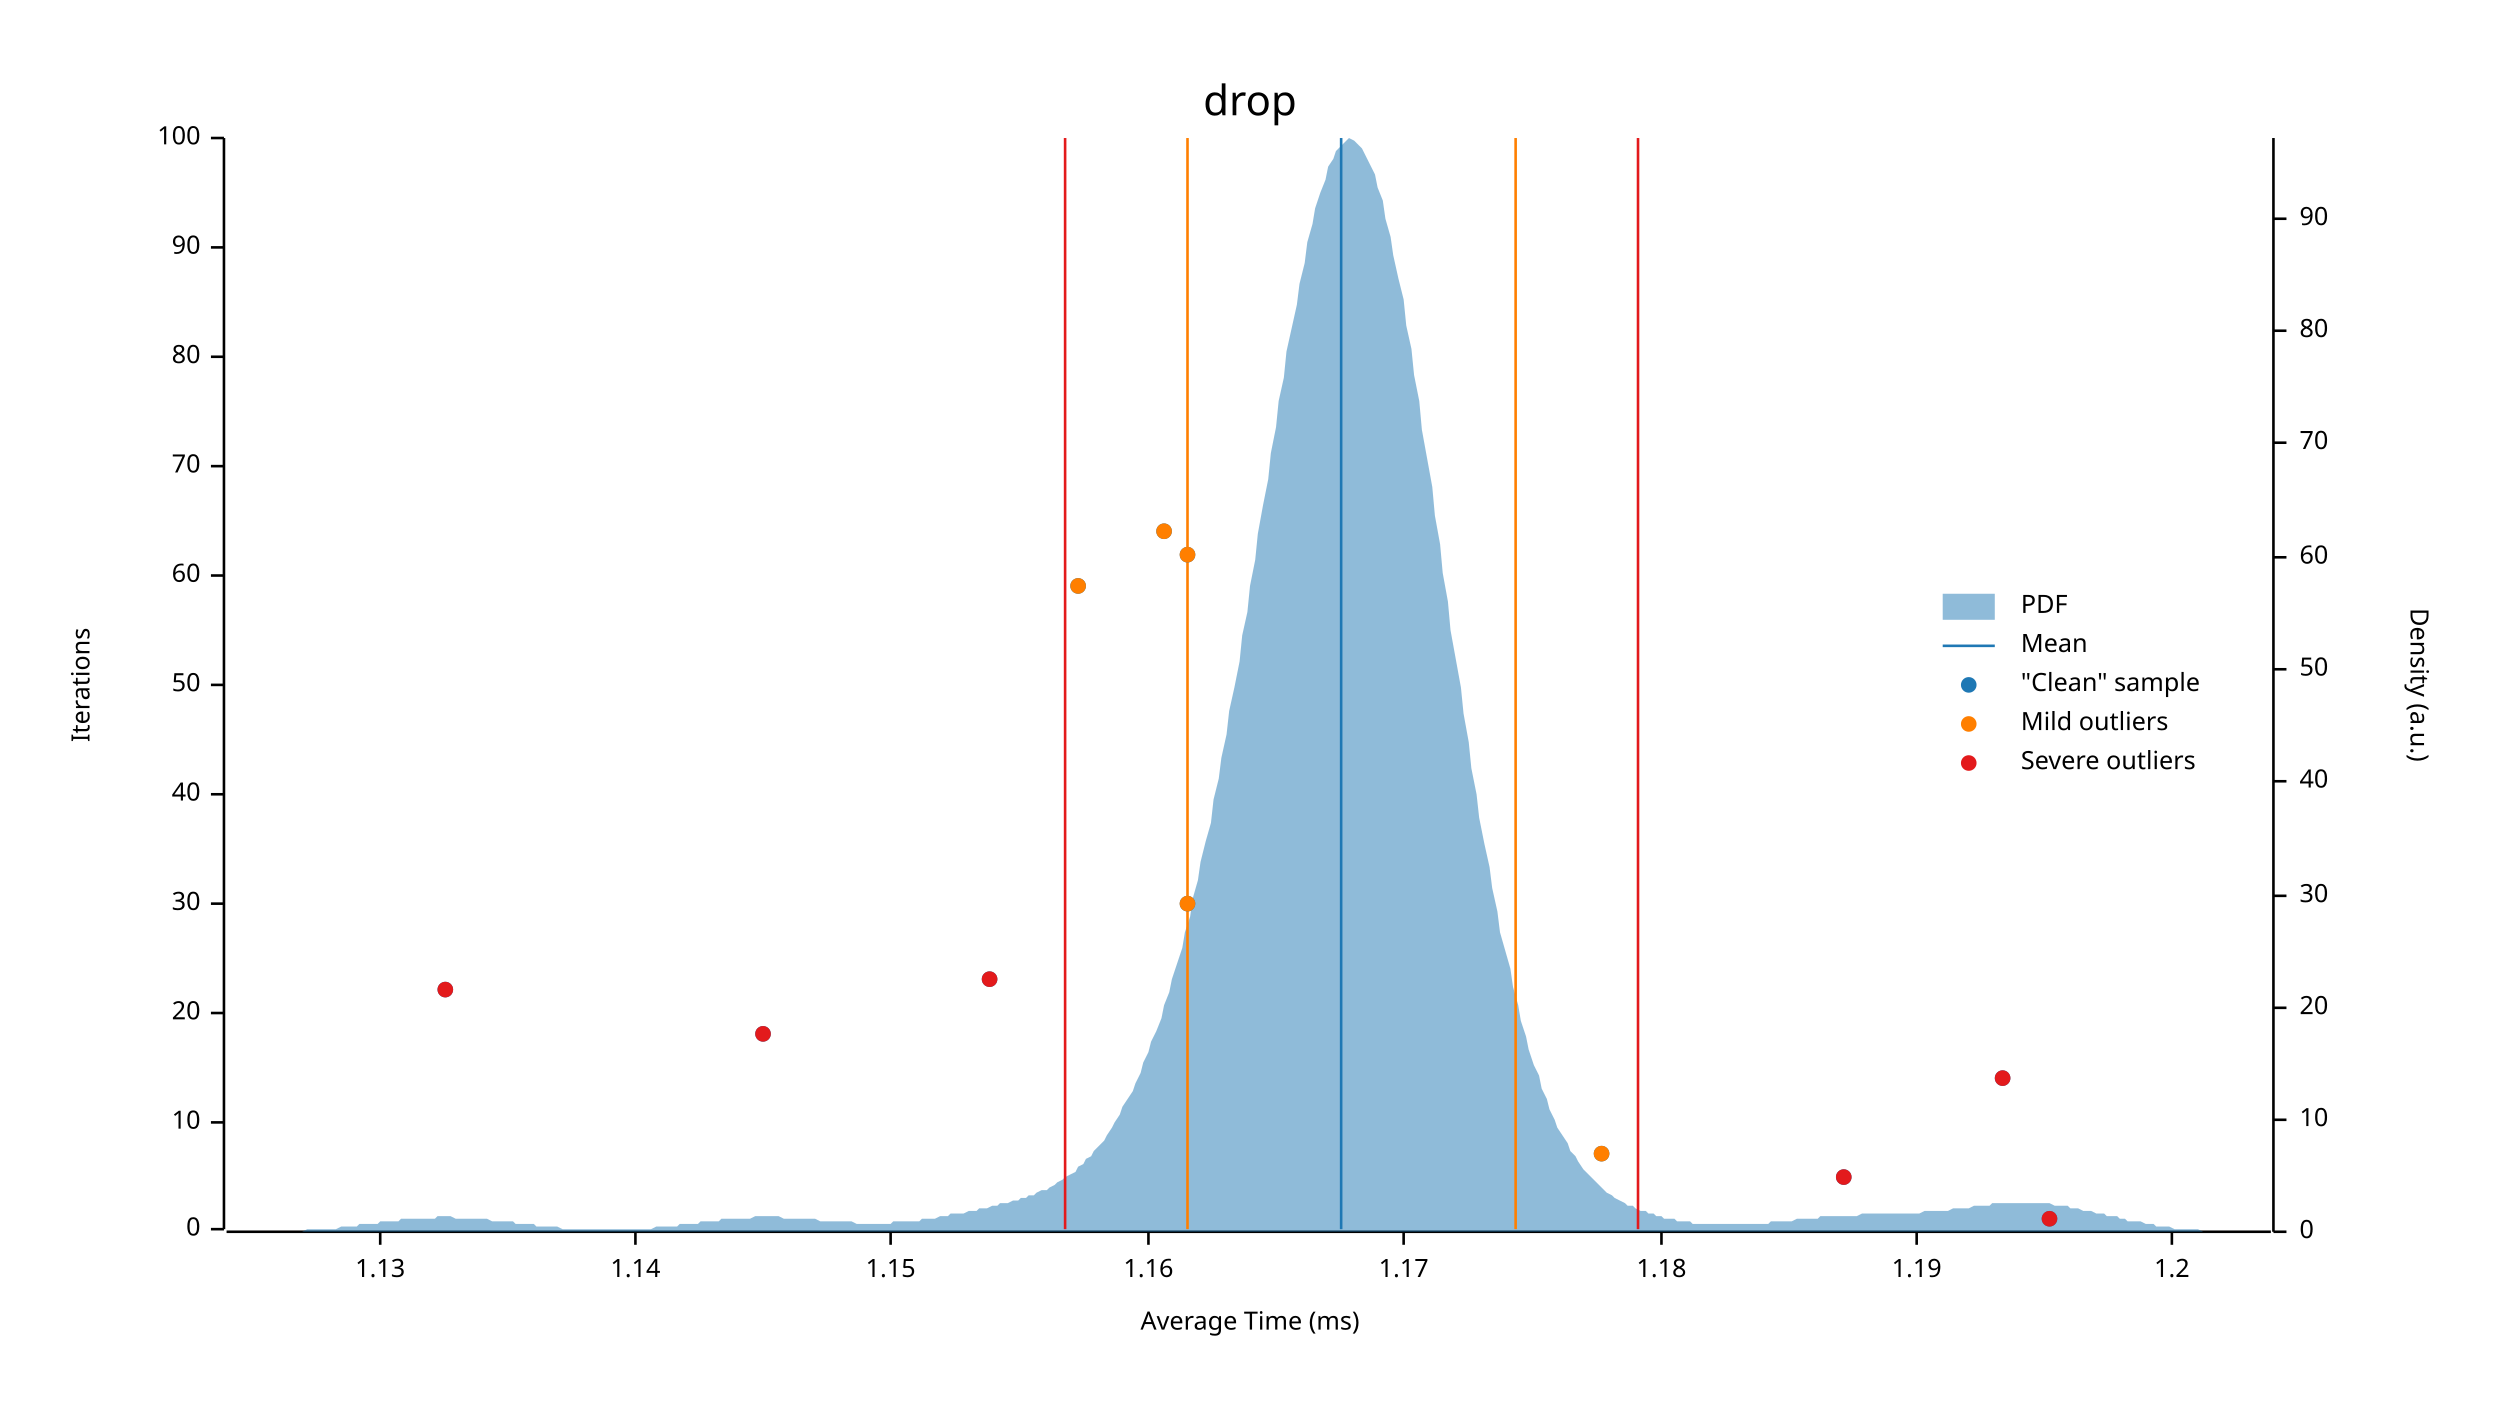
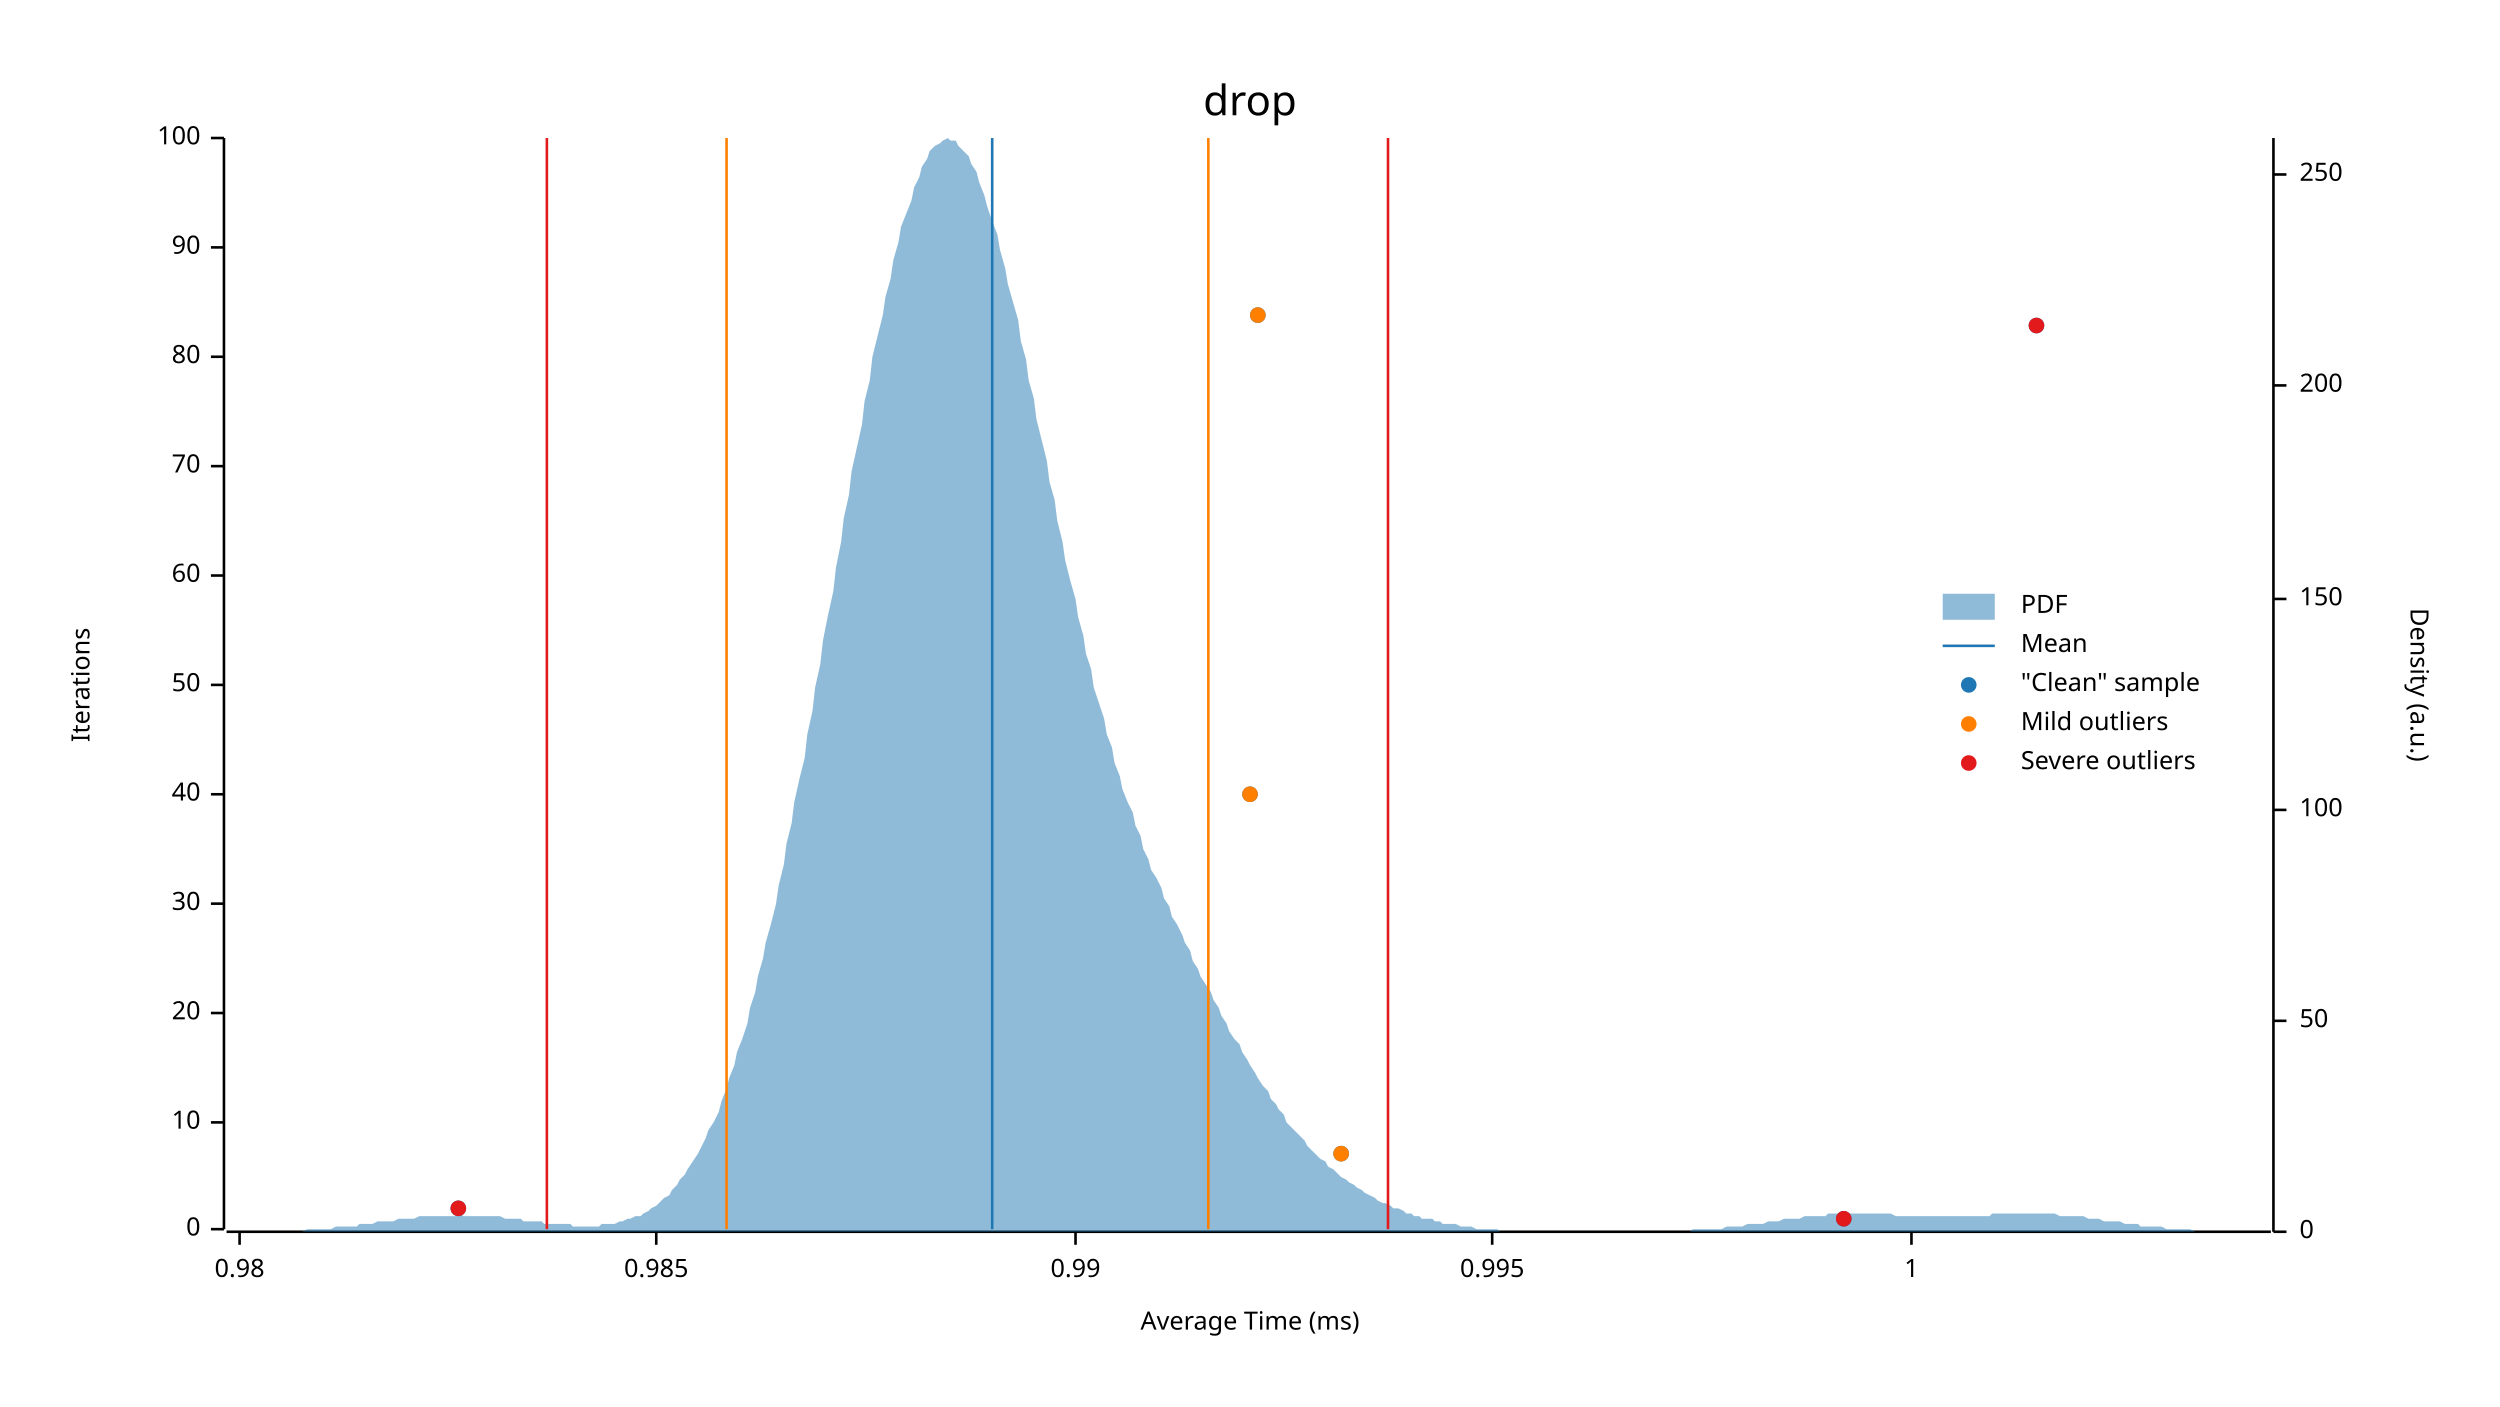
<svg xmlns="http://www.w3.org/2000/svg" width="960" height="540" viewBox="0 0 960 540">
  <text x="480" y="32" dy="0.76em" text-anchor="middle" font-family="sans-serif" font-size="16.129" opacity="1" fill="#000000">
drop
</text>
  <text x="27" y="263" dy="0.76em" text-anchor="middle" font-family="sans-serif" font-size="9.677" opacity="1" fill="#000000" transform="rotate(270, 27, 263)">
Iterations
</text>
  <text x="480" y="513" dy="-0.5ex" text-anchor="middle" font-family="sans-serif" font-size="9.677" opacity="1" fill="#000000">
Average Time (ms)
</text>
  <polyline fill="none" opacity="1" stroke="#000000" stroke-width="1" points="86,53 86,472 " />
  <text x="77" y="472" dy="0.5ex" text-anchor="end" font-family="sans-serif" font-size="9.677" opacity="1" fill="#000000">
0
</text>
  <polyline fill="none" opacity="1" stroke="#000000" stroke-width="1" points="81,472 86,472 " />
  <text x="77" y="431" dy="0.5ex" text-anchor="end" font-family="sans-serif" font-size="9.677" opacity="1" fill="#000000">
10
</text>
  <polyline fill="none" opacity="1" stroke="#000000" stroke-width="1" points="81,431 86,431 " />
  <text x="77" y="389" dy="0.5ex" text-anchor="end" font-family="sans-serif" font-size="9.677" opacity="1" fill="#000000">
20
</text>
  <polyline fill="none" opacity="1" stroke="#000000" stroke-width="1" points="81,389 86,389 " />
  <text x="77" y="347" dy="0.5ex" text-anchor="end" font-family="sans-serif" font-size="9.677" opacity="1" fill="#000000">
30
</text>
  <polyline fill="none" opacity="1" stroke="#000000" stroke-width="1" points="81,347 86,347 " />
  <text x="77" y="305" dy="0.5ex" text-anchor="end" font-family="sans-serif" font-size="9.677" opacity="1" fill="#000000">
40
</text>
  <polyline fill="none" opacity="1" stroke="#000000" stroke-width="1" points="81,305 86,305 " />
  <text x="77" y="263" dy="0.5ex" text-anchor="end" font-family="sans-serif" font-size="9.677" opacity="1" fill="#000000">
50
</text>
  <polyline fill="none" opacity="1" stroke="#000000" stroke-width="1" points="81,263 86,263 " />
  <text x="77" y="221" dy="0.5ex" text-anchor="end" font-family="sans-serif" font-size="9.677" opacity="1" fill="#000000">
60
</text>
  <polyline fill="none" opacity="1" stroke="#000000" stroke-width="1" points="81,221 86,221 " />
  <text x="77" y="179" dy="0.5ex" text-anchor="end" font-family="sans-serif" font-size="9.677" opacity="1" fill="#000000">
70
</text>
  <polyline fill="none" opacity="1" stroke="#000000" stroke-width="1" points="81,179 86,179 " />
  <text x="77" y="137" dy="0.5ex" text-anchor="end" font-family="sans-serif" font-size="9.677" opacity="1" fill="#000000">
80
</text>
  <polyline fill="none" opacity="1" stroke="#000000" stroke-width="1" points="81,137 86,137 " />
  <text x="77" y="95" dy="0.5ex" text-anchor="end" font-family="sans-serif" font-size="9.677" opacity="1" fill="#000000">
90
</text>
  <polyline fill="none" opacity="1" stroke="#000000" stroke-width="1" points="81,95 86,95 " />
  <text x="77" y="53" dy="0.5ex" text-anchor="end" font-family="sans-serif" font-size="9.677" opacity="1" fill="#000000">
100
</text>
  <polyline fill="none" opacity="1" stroke="#000000" stroke-width="1" points="81,53 86,53 " />
  <polyline fill="none" opacity="1" stroke="#000000" stroke-width="1" points="87,473 872,473 " />
-   <text x="146" y="483" dy="0.76em" text-anchor="middle" font-family="sans-serif" font-size="9.677" opacity="1" fill="#000000">
- 1.13
+   <text x="92" y="483" dy="0.76em" text-anchor="middle" font-family="sans-serif" font-size="9.677" opacity="1" fill="#000000">
+ 0.98
</text>
-   <polyline fill="none" opacity="1" stroke="#000000" stroke-width="1" points="146,473 146,478 " />
-   <text x="244" y="483" dy="0.76em" text-anchor="middle" font-family="sans-serif" font-size="9.677" opacity="1" fill="#000000">
- 1.14
+   <polyline fill="none" opacity="1" stroke="#000000" stroke-width="1" points="92,473 92,478 " />
+   <text x="252" y="483" dy="0.76em" text-anchor="middle" font-family="sans-serif" font-size="9.677" opacity="1" fill="#000000">
+ 0.985
</text>
-   <polyline fill="none" opacity="1" stroke="#000000" stroke-width="1" points="244,473 244,478 " />
-   <text x="342" y="483" dy="0.76em" text-anchor="middle" font-family="sans-serif" font-size="9.677" opacity="1" fill="#000000">
- 1.15
+   <polyline fill="none" opacity="1" stroke="#000000" stroke-width="1" points="252,473 252,478 " />
+   <text x="413" y="483" dy="0.76em" text-anchor="middle" font-family="sans-serif" font-size="9.677" opacity="1" fill="#000000">
+ 0.99
</text>
-   <polyline fill="none" opacity="1" stroke="#000000" stroke-width="1" points="342,473 342,478 " />
-   <text x="441" y="483" dy="0.76em" text-anchor="middle" font-family="sans-serif" font-size="9.677" opacity="1" fill="#000000">
- 1.16
+   <polyline fill="none" opacity="1" stroke="#000000" stroke-width="1" points="413,473 413,478 " />
+   <text x="573" y="483" dy="0.76em" text-anchor="middle" font-family="sans-serif" font-size="9.677" opacity="1" fill="#000000">
+ 0.995
</text>
-   <polyline fill="none" opacity="1" stroke="#000000" stroke-width="1" points="441,473 441,478 " />
-   <text x="539" y="483" dy="0.76em" text-anchor="middle" font-family="sans-serif" font-size="9.677" opacity="1" fill="#000000">
- 1.17
+   <polyline fill="none" opacity="1" stroke="#000000" stroke-width="1" points="573,473 573,478 " />
+   <text x="734" y="483" dy="0.76em" text-anchor="middle" font-family="sans-serif" font-size="9.677" opacity="1" fill="#000000">
+ 1
</text>
-   <polyline fill="none" opacity="1" stroke="#000000" stroke-width="1" points="539,473 539,478 " />
-   <text x="638" y="483" dy="0.76em" text-anchor="middle" font-family="sans-serif" font-size="9.677" opacity="1" fill="#000000">
- 1.18
- </text>
-   <polyline fill="none" opacity="1" stroke="#000000" stroke-width="1" points="638,473 638,478 " />
-   <text x="736" y="483" dy="0.76em" text-anchor="middle" font-family="sans-serif" font-size="9.677" opacity="1" fill="#000000">
- 1.19
- </text>
-   <polyline fill="none" opacity="1" stroke="#000000" stroke-width="1" points="736,473 736,478 " />
-   <text x="834" y="483" dy="0.76em" text-anchor="middle" font-family="sans-serif" font-size="9.677" opacity="1" fill="#000000">
- 1.2
- </text>
-   <polyline fill="none" opacity="1" stroke="#000000" stroke-width="1" points="834,473 834,478 " />
+   <polyline fill="none" opacity="1" stroke="#000000" stroke-width="1" points="734,473 734,478 " />
  <text x="933" y="263" dy="0.76em" text-anchor="middle" font-family="sans-serif" font-size="9.677" opacity="1" fill="#000000" transform="rotate(90, 933, 263)">
Density (a.u.)
</text>
  <polyline fill="none" opacity="1" stroke="#000000" stroke-width="1" points="873,53 873,473 " />
  <text x="883" y="473" dy="0.5ex" text-anchor="start" font-family="sans-serif" font-size="9.677" opacity="1" fill="#000000">
0
</text>
  <polyline fill="none" opacity="1" stroke="#000000" stroke-width="1" points="873,473 878,473 " />
-   <text x="883" y="430" dy="0.5ex" text-anchor="start" font-family="sans-serif" font-size="9.677" opacity="1" fill="#000000">
- 10
- </text>
-   <polyline fill="none" opacity="1" stroke="#000000" stroke-width="1" points="873,430 878,430 " />
-   <text x="883" y="387" dy="0.5ex" text-anchor="start" font-family="sans-serif" font-size="9.677" opacity="1" fill="#000000">
- 20
- </text>
-   <polyline fill="none" opacity="1" stroke="#000000" stroke-width="1" points="873,387 878,387 " />
-   <text x="883" y="344" dy="0.5ex" text-anchor="start" font-family="sans-serif" font-size="9.677" opacity="1" fill="#000000">
- 30
- </text>
-   <polyline fill="none" opacity="1" stroke="#000000" stroke-width="1" points="873,344 878,344 " />
-   <text x="883" y="300" dy="0.5ex" text-anchor="start" font-family="sans-serif" font-size="9.677" opacity="1" fill="#000000">
- 40
- </text>
-   <polyline fill="none" opacity="1" stroke="#000000" stroke-width="1" points="873,300 878,300 " />
-   <text x="883" y="257" dy="0.5ex" text-anchor="start" font-family="sans-serif" font-size="9.677" opacity="1" fill="#000000">
+   <text x="883" y="392" dy="0.5ex" text-anchor="start" font-family="sans-serif" font-size="9.677" opacity="1" fill="#000000">
50
</text>
-   <polyline fill="none" opacity="1" stroke="#000000" stroke-width="1" points="873,257 878,257 " />
-   <text x="883" y="214" dy="0.5ex" text-anchor="start" font-family="sans-serif" font-size="9.677" opacity="1" fill="#000000">
- 60
+   <polyline fill="none" opacity="1" stroke="#000000" stroke-width="1" points="873,392 878,392 " />
+   <text x="883" y="311" dy="0.5ex" text-anchor="start" font-family="sans-serif" font-size="9.677" opacity="1" fill="#000000">
+ 100
</text>
-   <polyline fill="none" opacity="1" stroke="#000000" stroke-width="1" points="873,214 878,214 " />
-   <text x="883" y="170" dy="0.5ex" text-anchor="start" font-family="sans-serif" font-size="9.677" opacity="1" fill="#000000">
- 70
+   <polyline fill="none" opacity="1" stroke="#000000" stroke-width="1" points="873,311 878,311 " />
+   <text x="883" y="230" dy="0.5ex" text-anchor="start" font-family="sans-serif" font-size="9.677" opacity="1" fill="#000000">
+ 150
</text>
-   <polyline fill="none" opacity="1" stroke="#000000" stroke-width="1" points="873,170 878,170 " />
-   <text x="883" y="127" dy="0.5ex" text-anchor="start" font-family="sans-serif" font-size="9.677" opacity="1" fill="#000000">
- 80
+   <polyline fill="none" opacity="1" stroke="#000000" stroke-width="1" points="873,230 878,230 " />
+   <text x="883" y="148" dy="0.5ex" text-anchor="start" font-family="sans-serif" font-size="9.677" opacity="1" fill="#000000">
+ 200
</text>
-   <polyline fill="none" opacity="1" stroke="#000000" stroke-width="1" points="873,127 878,127 " />
-   <text x="883" y="84" dy="0.5ex" text-anchor="start" font-family="sans-serif" font-size="9.677" opacity="1" fill="#000000">
- 90
+   <polyline fill="none" opacity="1" stroke="#000000" stroke-width="1" points="873,148 878,148 " />
+   <text x="883" y="67" dy="0.5ex" text-anchor="start" font-family="sans-serif" font-size="9.677" opacity="1" fill="#000000">
+ 250
</text>
-   <polyline fill="none" opacity="1" stroke="#000000" stroke-width="1" points="873,84 878,84 " />
-   <polygon opacity="0.5" fill="#1F78B4" points="87,473 88,473 90,473 91,473 93,473 94,473 96,473 98,473 99,473 101,473 102,473 104,473 105,473 107,473 109,473 110,473 112,473 113,473 115,473 116,473 118,472 120,472 121,472 123,472 124,472 126,472 127,472 129,472 131,471 132,471 134,471 135,471 137,471 138,470 140,470 142,470 143,470 145,470 146,469 148,469 150,469 151,469 153,469 154,468 156,468 157,468 159,468 161,468 162,468 164,468 165,468 167,468 168,467 170,467 172,467 173,467 175,468 176,468 178,468 179,468 181,468 183,468 184,468 186,468 187,468 189,469 190,469 192,469 194,469 195,469 197,469 198,470 200,470 201,470 203,470 205,470 206,471 208,471 209,471 211,471 213,471 214,471 216,472 217,472 219,472 220,472 222,472 224,472 225,472 227,472 228,472 230,472 231,472 233,472 235,472 236,472 238,472 239,472 241,472 242,472 244,472 246,472 247,472 249,472 250,472 252,471 253,471 255,471 257,471 258,471 260,471 261,470 263,470 264,470 266,470 268,470 269,469 271,469 272,469 274,469 276,469 277,468 279,468 280,468 282,468 283,468 285,468 287,468 288,468 290,467 291,467 293,467 294,467 296,467 298,467 299,467 301,468 302,468 304,468 305,468 307,468 309,468 310,468 312,468 313,468 315,469 316,469 318,469 320,469 321,469 323,469 324,469 326,469 327,469 329,470 331,470 332,470 334,470 335,470 337,470 339,470 340,470 342,470 343,469 345,469 346,469 348,469 350,469 351,469 353,469 354,468 356,468 357,468 359,468 361,467 362,467 364,467 365,466 367,466 368,466 370,466 372,465 373,465 375,465 376,464 378,464 379,464 381,463 383,463 384,462 386,462 387,462 389,461 391,461 392,460 394,460 395,459 397,459 398,458 400,457 402,457 403,456 405,455 406,454 408,453 409,452 411,451 413,450 414,448 416,447 417,445 419,444 420,442 422,440 424,438 425,436 427,433 428,431 430,428 431,425 433,422 435,419 436,416 438,412 439,408 441,404 442,400 444,396 446,391 447,386 449,381 450,376 452,370 454,364 455,358 457,352 458,345 460,338 461,331 463,323 465,316 466,307 468,299 469,291 471,282 472,273 474,264 476,254 477,244 479,235 480,225 482,215 483,205 485,194 487,184 488,174 490,164 491,154 493,145 494,135 496,126 498,117 499,109 501,101 502,93 504,86 505,80 507,74 509,69 510,64 512,61 513,58 515,56 517,54 518,53 520,54 521,55 523,57 524,59 526,63 528,67 529,72 531,77 532,84 534,91 535,98 537,107 539,115 540,125 542,134 543,144 545,154 546,165 548,176 550,187 551,198 553,209 554,220 556,231 557,242 559,253 561,264 562,274 564,285 565,295 567,305 568,314 570,324 572,333 573,341 575,350 576,358 578,365 580,372 581,379 583,386 584,392 586,398 587,403 589,409 591,413 592,418 594,422 595,426 597,430 598,433 600,436 602,439 603,442 605,444 606,446 608,449 609,450 611,452 613,454 614,455 616,457 617,458 619,459 620,460 622,461 624,462 625,463 627,463 628,464 630,465 632,465 633,466 635,466 636,467 638,467 639,468 641,468 643,468 644,469 646,469 647,469 649,469 650,470 652,470 654,470 655,470 657,470 658,470 660,470 661,470 663,470 665,470 666,470 668,470 669,470 671,470 672,470 674,470 676,470 677,470 679,470 680,469 682,469 683,469 685,469 687,469 688,469 690,468 691,468 693,468 695,468 696,468 698,468 699,467 701,467 702,467 704,467 706,467 707,467 709,467 710,467 712,467 713,467 715,466 717,466 718,466 720,466 721,466 723,466 724,466 726,466 728,466 729,466 731,466 732,466 734,466 735,466 737,466 739,465 740,465 742,465 743,465 745,465 746,465 748,465 750,464 751,464 753,464 754,464 756,464 758,463 759,463 761,463 762,463 764,463 765,462 767,462 769,462 770,462 772,462 773,462 775,462 776,462 778,462 780,462 781,462 783,462 784,462 786,462 787,462 789,463 791,463 792,463 794,463 795,464 797,464 798,464 800,465 802,465 803,465 805,466 806,466 808,466 809,467 811,467 813,467 814,468 816,468 817,469 819,469 821,469 822,469 824,470 825,470 827,470 828,471 830,471 832,471 833,471 835,472 836,472 838,472 839,472 841,472 843,472 844,472 846,473 847,473 849,473 850,473 852,473 854,473 855,473 857,473 858,473 860,473 861,473 863,473 865,473 866,473 868,473 869,473 871,473 873,473 873,473 87,473 " />
-   <polyline fill="none" opacity="1" stroke="#1F78B4" stroke-width="1" points="515,472 515,53 " />
-   <polyline fill="none" opacity="1" stroke="#FF7F00" stroke-width="1" points="456,472 456,53 " />
-   <polyline fill="none" opacity="1" stroke="#FF7F00" stroke-width="1" points="582,472 582,53 " />
-   <polyline fill="none" opacity="1" stroke="#E31A1C" stroke-width="1" points="409,472 409,53 " />
-   <polyline fill="none" opacity="1" stroke="#E31A1C" stroke-width="1" points="629,472 629,53 " />
-   <circle cx="787" cy="468" r="3" opacity="1" fill="#1F78B4" stroke="none" stroke-width="1" />
-   <circle cx="708" cy="452" r="3" opacity="1" fill="#1F78B4" stroke="none" stroke-width="1" />
-   <circle cx="615" cy="443" r="3" opacity="1" fill="#1F78B4" stroke="none" stroke-width="1" />
-   <circle cx="769" cy="414" r="3" opacity="1" fill="#1F78B4" stroke="none" stroke-width="1" />
-   <circle cx="293" cy="397" r="3" opacity="1" fill="#1F78B4" stroke="none" stroke-width="1" />
-   <circle cx="171" cy="380" r="3" opacity="1" fill="#1F78B4" stroke="none" stroke-width="1" />
-   <circle cx="380" cy="376" r="3" opacity="1" fill="#1F78B4" stroke="none" stroke-width="1" />
-   <circle cx="456" cy="347" r="3" opacity="1" fill="#1F78B4" stroke="none" stroke-width="1" />
-   <circle cx="414" cy="225" r="3" opacity="1" fill="#1F78B4" stroke="none" stroke-width="1" />
-   <circle cx="456" cy="213" r="3" opacity="1" fill="#1F78B4" stroke="none" stroke-width="1" />
-   <circle cx="447" cy="204" r="3" opacity="1" fill="#1F78B4" stroke="none" stroke-width="1" />
-   <circle cx="615" cy="443" r="3" opacity="1" fill="#FF7F00" stroke="none" stroke-width="1" />
-   <circle cx="456" cy="347" r="3" opacity="1" fill="#FF7F00" stroke="none" stroke-width="1" />
-   <circle cx="414" cy="225" r="3" opacity="1" fill="#FF7F00" stroke="none" stroke-width="1" />
-   <circle cx="456" cy="213" r="3" opacity="1" fill="#FF7F00" stroke="none" stroke-width="1" />
-   <circle cx="447" cy="204" r="3" opacity="1" fill="#FF7F00" stroke="none" stroke-width="1" />
-   <circle cx="787" cy="468" r="3" opacity="1" fill="#E31A1C" stroke="none" stroke-width="1" />
-   <circle cx="708" cy="452" r="3" opacity="1" fill="#E31A1C" stroke="none" stroke-width="1" />
-   <circle cx="769" cy="414" r="3" opacity="1" fill="#E31A1C" stroke="none" stroke-width="1" />
-   <circle cx="293" cy="397" r="3" opacity="1" fill="#E31A1C" stroke="none" stroke-width="1" />
-   <circle cx="171" cy="380" r="3" opacity="1" fill="#E31A1C" stroke="none" stroke-width="1" />
-   <circle cx="380" cy="376" r="3" opacity="1" fill="#E31A1C" stroke="none" stroke-width="1" />
+   <polyline fill="none" opacity="1" stroke="#000000" stroke-width="1" points="873,67 878,67 " />
+   <polygon opacity="0.5" fill="#1F78B4" points="87,473 88,473 90,473 91,473 93,473 94,473 96,473 98,473 99,473 101,473 102,473 104,473 105,473 107,473 109,473 110,473 112,473 113,473 115,473 116,473 118,472 120,472 121,472 123,472 124,472 126,472 127,472 129,471 131,471 132,471 134,471 135,471 137,471 138,470 140,470 142,470 143,470 145,469 146,469 148,469 150,469 151,469 153,468 154,468 156,468 157,468 159,468 161,467 162,467 164,467 165,467 167,467 168,467 170,467 172,467 173,467 175,467 176,466 178,467 179,467 181,467 183,467 184,467 186,467 187,467 189,467 190,467 192,467 194,468 195,468 197,468 198,468 200,468 201,469 203,469 205,469 206,469 208,469 209,470 211,470 213,470 214,470 216,470 217,470 219,470 220,471 222,471 224,471 225,471 227,471 228,471 230,471 231,470 233,470 235,470 236,470 238,469 239,469 241,468 242,468 244,467 246,467 247,466 249,465 250,464 252,463 253,462 255,460 257,459 258,457 260,455 261,453 263,451 264,449 266,446 268,443 269,441 271,437 272,434 274,431 276,427 277,423 279,418 280,414 282,409 283,404 285,399 287,393 288,387 290,381 291,375 293,368 294,362 296,355 298,347 299,340 301,332 302,324 304,316 305,308 307,299 309,291 310,282 312,273 313,264 315,255 316,246 318,236 320,227 321,218 323,208 324,199 326,190 327,181 329,172 331,163 332,154 334,146 335,137 337,129 339,121 340,114 342,107 343,100 345,93 346,87 348,82 350,77 351,72 353,68 354,64 356,61 357,58 359,56 361,55 362,54 364,53 365,54 367,54 368,56 370,58 372,60 373,63 375,66 376,70 378,75 379,79 381,85 383,90 384,96 386,103 387,109 389,116 391,123 392,131 394,138 395,146 397,153 398,161 400,169 402,177 403,185 405,192 406,200 408,208 409,215 411,223 413,230 414,237 416,244 417,251 419,257 420,264 422,270 424,276 425,282 427,287 428,293 430,298 431,303 433,308 435,312 436,317 438,321 439,326 441,330 442,334 444,337 446,341 447,345 449,348 450,352 452,355 454,359 455,362 457,365 458,369 460,372 461,375 463,378 465,381 466,384 468,387 469,390 471,393 472,396 474,399 476,401 477,404 479,407 480,409 482,412 483,414 485,417 487,419 488,422 490,424 491,426 493,428 494,431 496,433 498,435 499,436 501,438 502,440 504,442 505,443 507,445 509,446 510,448 512,449 513,450 515,452 517,453 518,454 520,455 521,456 523,457 524,458 526,459 528,460 529,461 531,462 532,462 534,463 535,464 537,464 539,465 540,466 542,466 543,467 545,467 546,468 548,468 550,468 551,469 553,469 554,470 556,470 557,470 559,470 561,471 562,471 564,471 565,471 567,472 568,472 570,472 572,472 573,472 575,472 576,473 578,473 580,473 581,473 583,473 584,473 586,473 587,473 589,473 591,473 592,473 594,473 595,473 597,473 598,473 600,473 602,473 603,473 605,473 606,473 608,473 609,473 611,473 613,473 614,473 616,473 617,473 619,473 620,473 622,473 624,473 625,473 627,473 628,473 630,473 632,473 633,473 635,473 636,473 638,473 639,473 641,473 643,473 644,473 646,473 647,473 649,473 650,472 652,472 654,472 655,472 657,472 658,472 660,472 661,472 663,471 665,471 666,471 668,471 669,471 671,470 672,470 674,470 676,470 677,470 679,469 680,469 682,469 683,469 685,468 687,468 688,468 690,468 691,468 693,467 695,467 696,467 698,467 699,467 701,467 702,466 704,466 706,466 707,466 709,466 710,466 712,466 713,466 715,466 717,466 718,466 720,466 721,466 723,466 724,466 726,466 728,467 729,467 731,467 732,467 734,467 735,467 737,467 739,467 740,467 742,467 743,467 745,467 746,467 748,467 750,467 751,467 753,467 754,467 756,467 758,467 759,467 761,467 762,467 764,467 765,466 767,466 769,466 770,466 772,466 773,466 775,466 776,466 778,466 780,466 781,466 783,466 784,466 786,466 787,466 789,466 791,467 792,467 794,467 795,467 797,467 798,467 800,467 802,468 803,468 805,468 806,468 808,469 809,469 811,469 813,469 814,469 816,470 817,470 819,470 821,470 822,471 824,471 825,471 827,471 828,471 830,471 832,472 833,472 835,472 836,472 838,472 839,472 841,472 843,473 844,473 846,473 847,473 849,473 850,473 852,473 854,473 855,473 857,473 858,473 860,473 861,473 863,473 865,473 866,473 868,473 869,473 871,473 873,473 873,473 87,473 " />
+   <polyline fill="none" opacity="1" stroke="#1F78B4" stroke-width="1" points="381,472 381,53 " />
+   <polyline fill="none" opacity="1" stroke="#FF7F00" stroke-width="1" points="279,472 279,53 " />
+   <polyline fill="none" opacity="1" stroke="#FF7F00" stroke-width="1" points="464,472 464,53 " />
+   <polyline fill="none" opacity="1" stroke="#E31A1C" stroke-width="1" points="210,472 210,53 " />
+   <polyline fill="none" opacity="1" stroke="#E31A1C" stroke-width="1" points="533,472 533,53 " />
+   <circle cx="708" cy="468" r="3" opacity="1" fill="#1F78B4" stroke="none" stroke-width="1" />
+   <circle cx="176" cy="464" r="3" opacity="1" fill="#1F78B4" stroke="none" stroke-width="1" />
+   <circle cx="515" cy="443" r="3" opacity="1" fill="#1F78B4" stroke="none" stroke-width="1" />
+   <circle cx="480" cy="305" r="3" opacity="1" fill="#1F78B4" stroke="none" stroke-width="1" />
+   <circle cx="782" cy="125" r="3" opacity="1" fill="#1F78B4" stroke="none" stroke-width="1" />
+   <circle cx="483" cy="121" r="3" opacity="1" fill="#1F78B4" stroke="none" stroke-width="1" />
+   <circle cx="515" cy="443" r="3" opacity="1" fill="#FF7F00" stroke="none" stroke-width="1" />
+   <circle cx="480" cy="305" r="3" opacity="1" fill="#FF7F00" stroke="none" stroke-width="1" />
+   <circle cx="483" cy="121" r="3" opacity="1" fill="#FF7F00" stroke="none" stroke-width="1" />
+   <circle cx="708" cy="468" r="3" opacity="1" fill="#E31A1C" stroke="none" stroke-width="1" />
+   <circle cx="176" cy="464" r="3" opacity="1" fill="#E31A1C" stroke="none" stroke-width="1" />
+   <circle cx="782" cy="125" r="3" opacity="1" fill="#E31A1C" stroke="none" stroke-width="1" />
  <text x="776" y="228" dy="0.76em" text-anchor="start" font-family="sans-serif" font-size="9.677" opacity="1" fill="#000000">
PDF
</text>
  <text x="776" y="243" dy="0.76em" text-anchor="start" font-family="sans-serif" font-size="9.677" opacity="1" fill="#000000">
Mean
</text>
  <text x="776" y="258" dy="0.76em" text-anchor="start" font-family="sans-serif" font-size="9.677" opacity="1" fill="#000000">
"Clean" sample
</text>
  <text x="776" y="273" dy="0.76em" text-anchor="start" font-family="sans-serif" font-size="9.677" opacity="1" fill="#000000">
Mild outliers
</text>
  <text x="776" y="288" dy="0.76em" text-anchor="start" font-family="sans-serif" font-size="9.677" opacity="1" fill="#000000">
Severe outliers
</text>
  <rect x="746" y="228" width="20" height="10" opacity="0.5" fill="#1F78B4" stroke="none" />
  <polyline fill="none" opacity="1" stroke="#1F78B4" stroke-width="1" points="746,248 766,248 " />
  <circle cx="756" cy="263" r="3" opacity="1" fill="#1F78B4" stroke="none" stroke-width="1" />
  <circle cx="756" cy="278" r="3" opacity="1" fill="#FF7F00" stroke="none" stroke-width="1" />
  <circle cx="756" cy="293" r="3" opacity="1" fill="#E31A1C" stroke="none" stroke-width="1" />
</svg>
